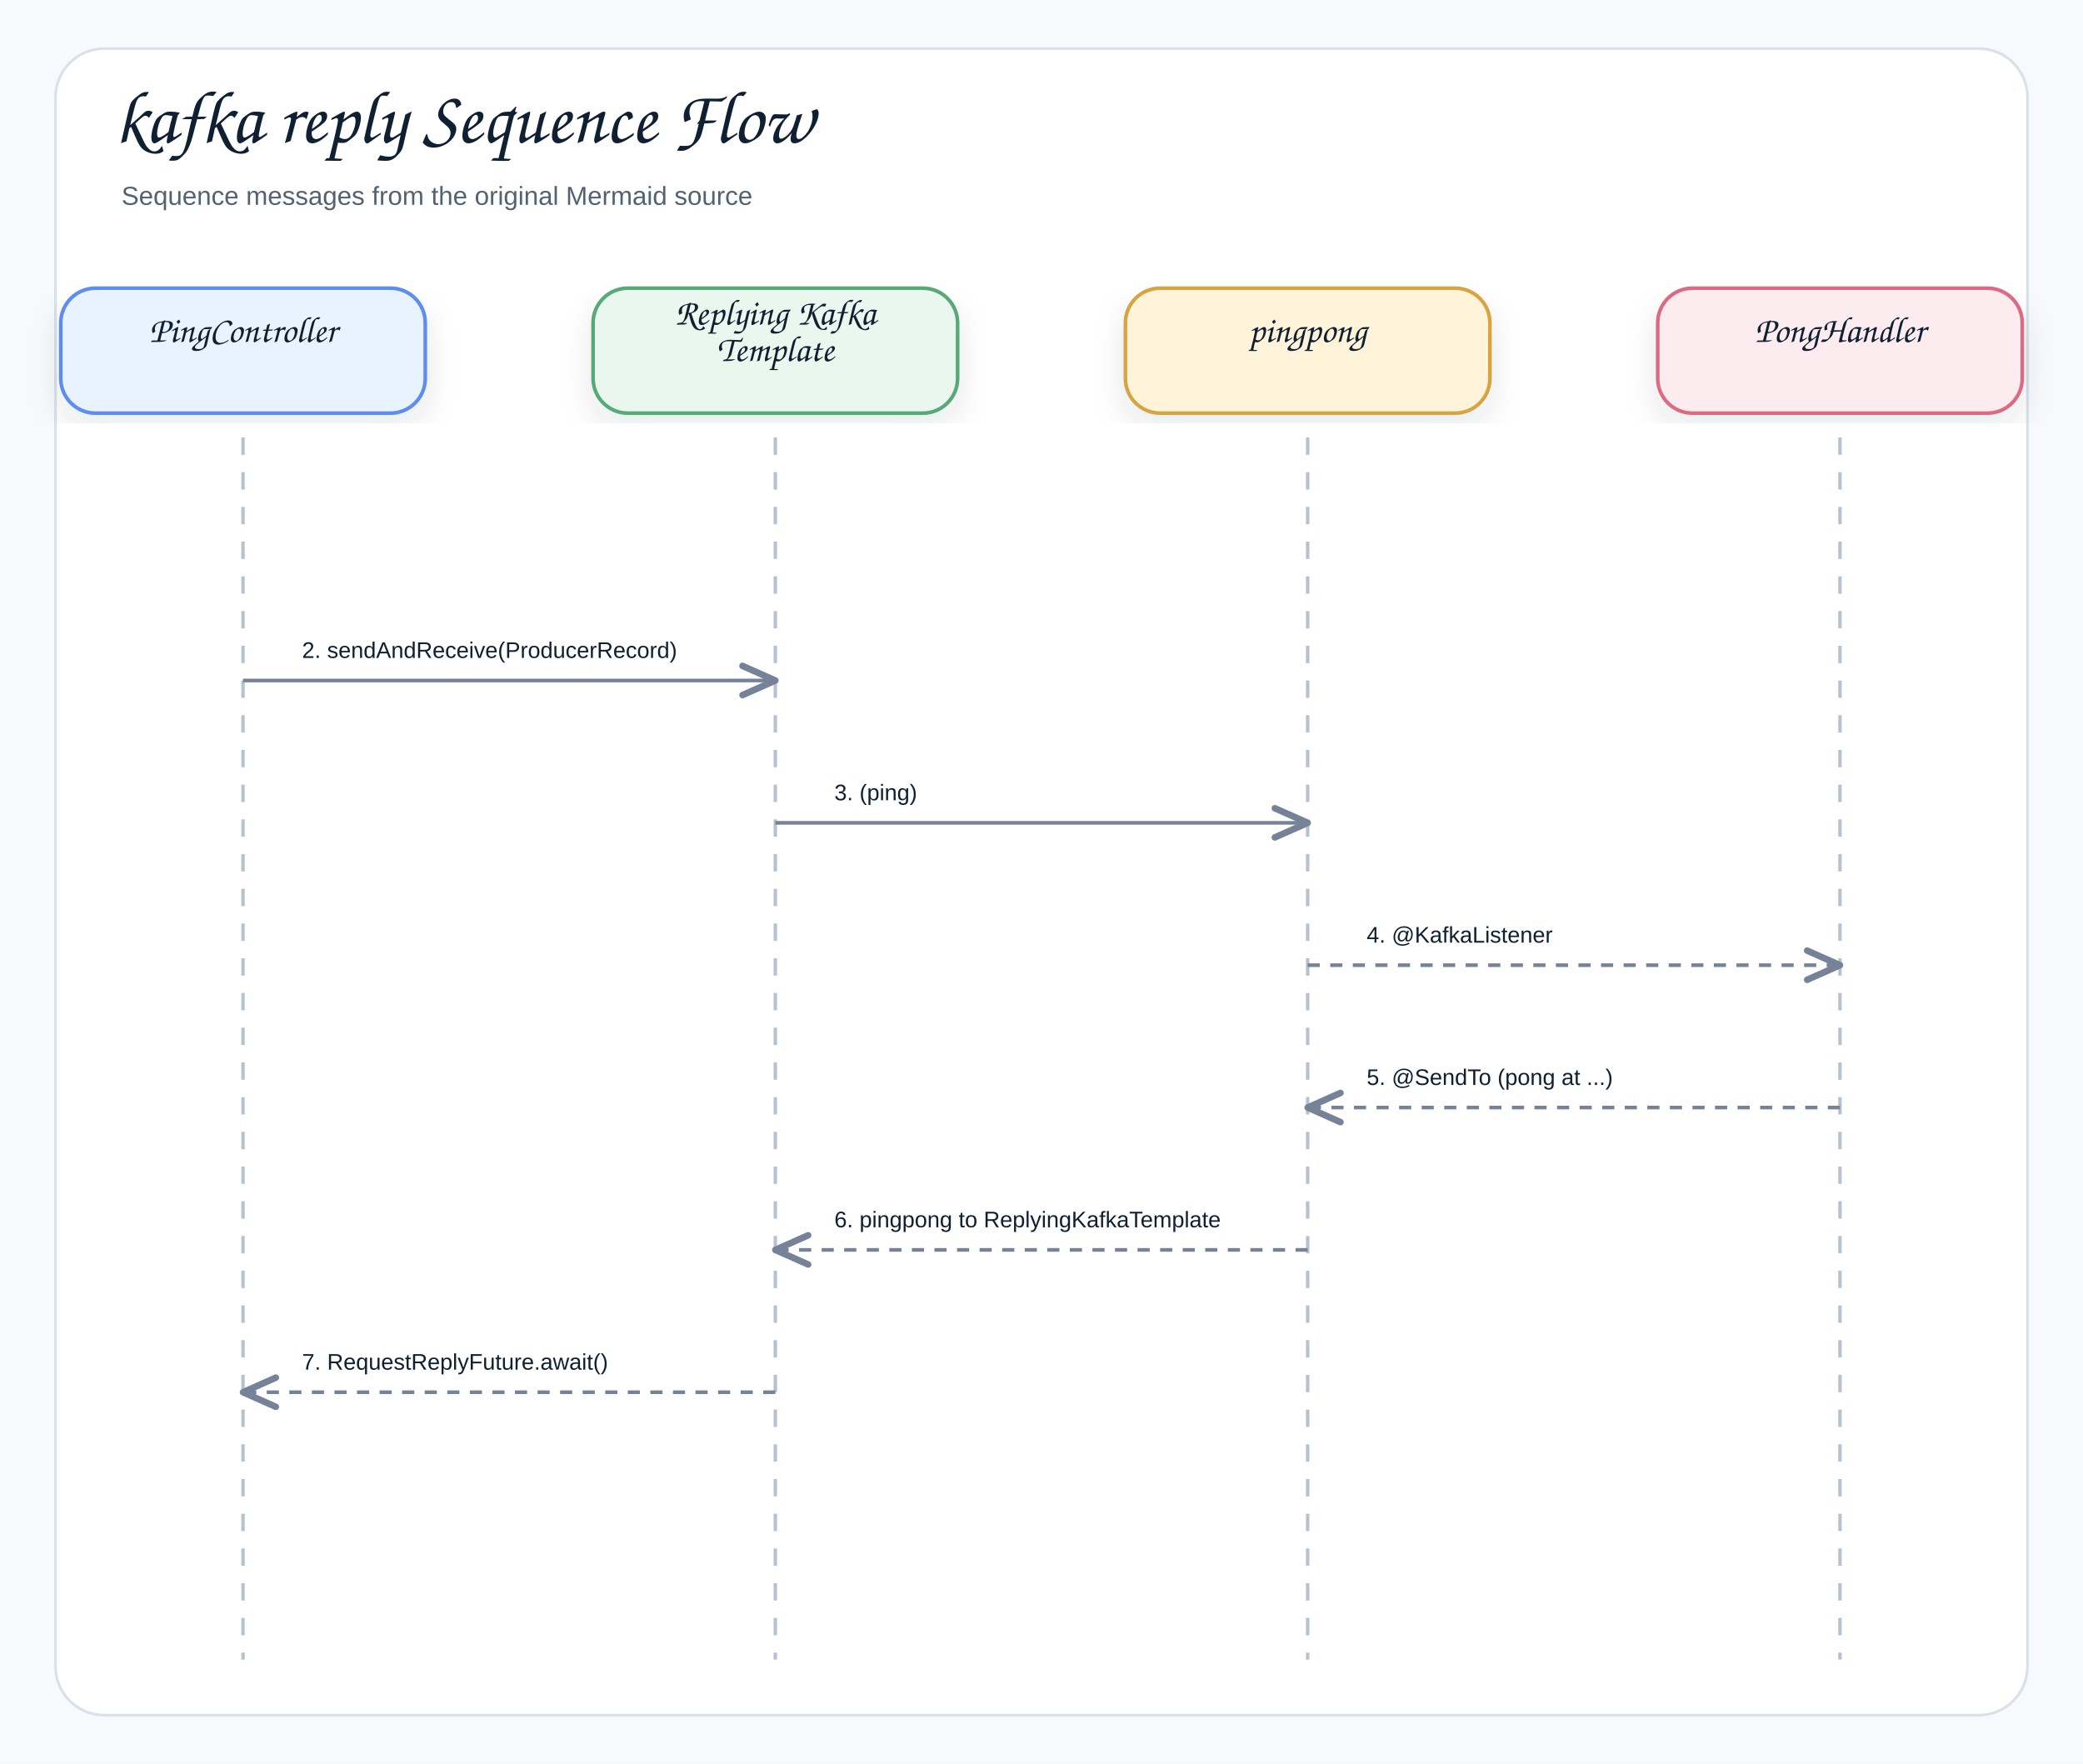
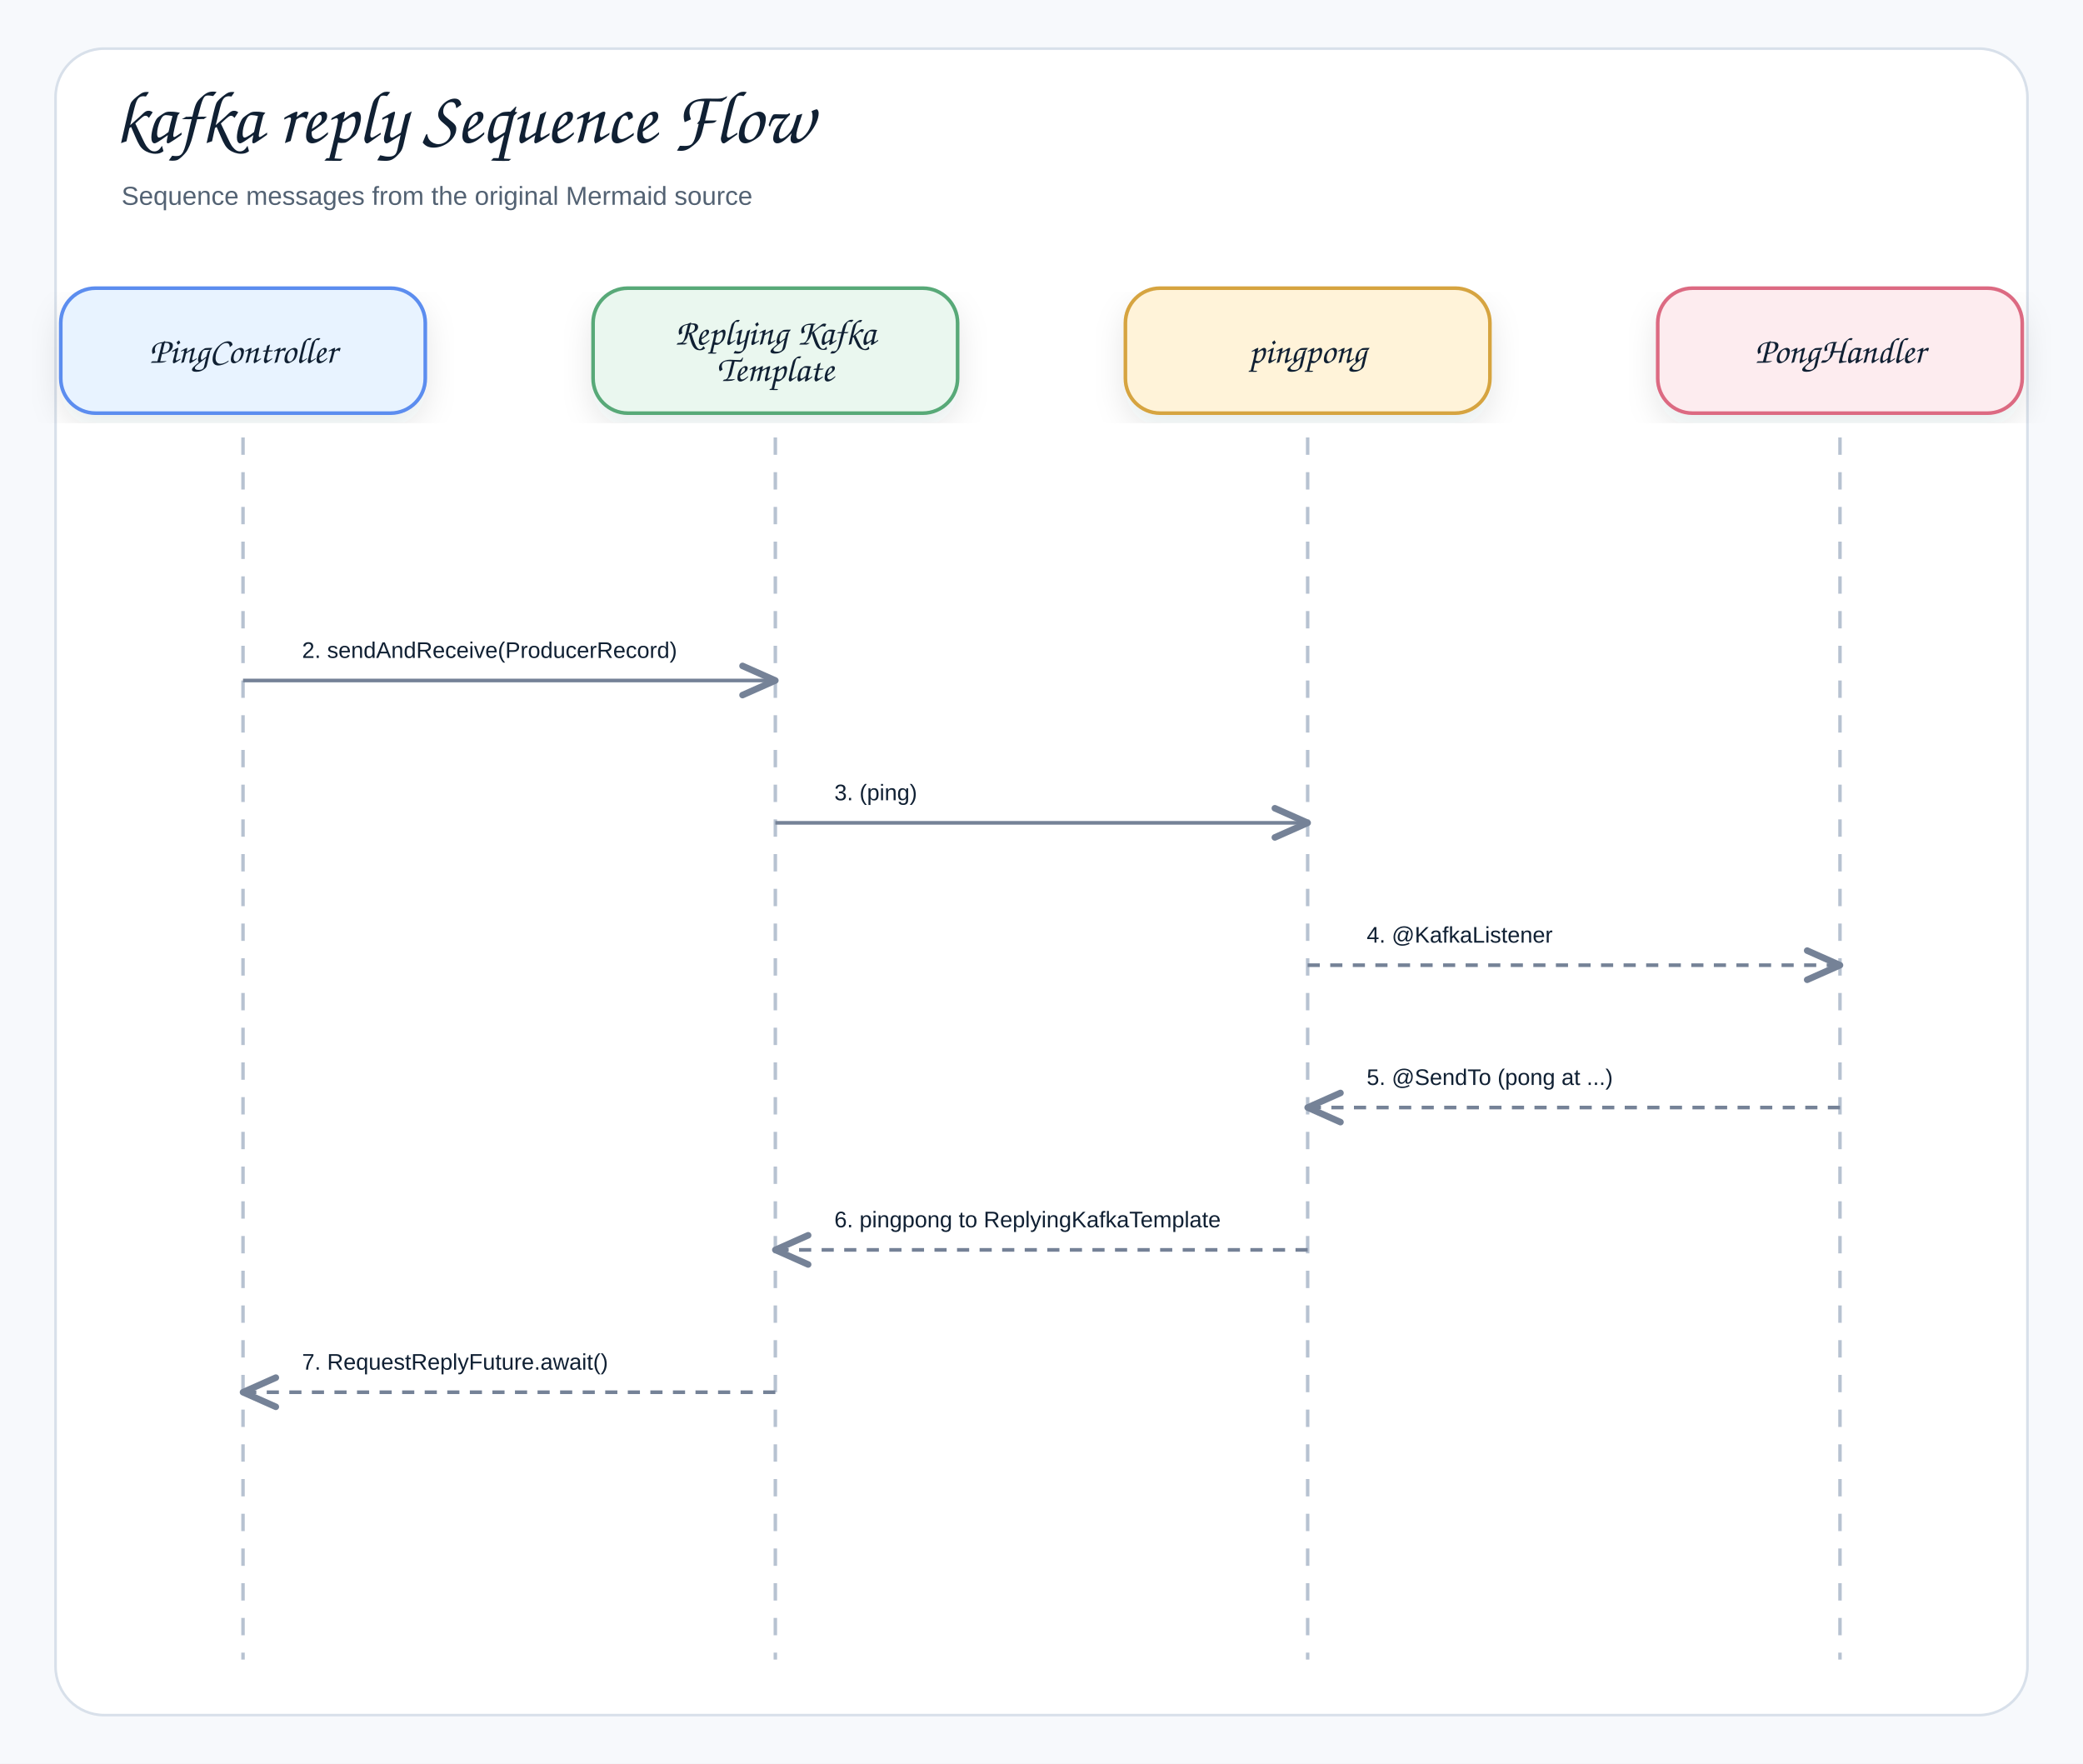
<svg xmlns="http://www.w3.org/2000/svg" width="1200" height="1016" viewBox="0 0 1200 1016" role="img" aria-label="kafka reply Sequence Flow">
  <defs>
    <filter id="shadow" x="-8%" y="-8%" width="116%" height="116%">
      <feDropShadow dx="0" dy="8" stdDeviation="9" flood-color="#1f2937" flood-opacity="0.10" />
    </filter>
    <marker id="openArrow" markerWidth="12" markerHeight="10" refX="10" refY="5" orient="auto" markerUnits="strokeWidth">
      <path d="M 1 1 L 10 5 L 1 9" fill="none" stroke="#758297" stroke-width="1.8" stroke-linecap="round" stroke-linejoin="round" />
    </marker>
    <marker id="inherit" markerWidth="14" markerHeight="12" refX="12" refY="6" orient="auto" markerUnits="strokeWidth">
      <path d="M 0 1 L 12 6 L 0 11 Z" fill="#ffffff" stroke="#758297" stroke-width="1.8" />
    </marker>
    <style>
    .canvas{fill:#f7f9fc}.frame{fill:#fff;stroke:#d8e0ea;stroke-width:1.5}
    .title{font-family:"Architects Daughter","Comic Sans MS","Comic Sans",cursive;font-size:43px;font-weight:400;fill:#102033}
    .subtitle{font-family:"Comic Sans MS","Comic Sans","Comic Neue",Arial,sans-serif;font-size:15px;font-weight:400;fill:#536273}
    .label{font-family:"Architects Daughter","Comic Sans MS","Comic Sans",cursive;font-size:25px;font-weight:400;fill:#102033}
    .smallLabel{font-family:"Architects Daughter","Comic Sans MS","Comic Sans",cursive;font-size:21px;font-weight:400;fill:#102033}
    .mono{font-family:"Comic Sans MS","Comic Sans","Comic Neue",Arial,sans-serif;font-size:12px;font-weight:400;fill:#102033}
    .small{font-family:"Comic Sans MS","Comic Sans","Comic Neue",Arial,sans-serif;font-size:12px;font-weight:400;fill:#536273}
    .strong{font-family:"Comic Sans MS","Comic Sans","Comic Neue",Arial,sans-serif;font-size:13px;font-weight:400;fill:#102033}
    .card{stroke-width:2.1;filter:url(#shadow)}.compartment{stroke-width:1.5;fill:none}
    .line{stroke:#758297;stroke-width:2.1;fill:none;marker-end:url(#openArrow)}
    .plainLine{stroke:#758297;stroke-width:2.1;fill:none}
    .dashed{stroke:#758297;stroke-width:2.1;stroke-dasharray:7 6;fill:none;marker-end:url(#openArrow)}
    .inheritLine{stroke:#758297;stroke-width:2.2;fill:none;marker-end:url(#inherit)}
    .implLine{stroke:#758297;stroke-width:2.2;stroke-dasharray:8 7;fill:none;marker-end:url(#inherit)}
  </style>
  </defs>
  <rect class="canvas" width="1200" height="1016" />
  <rect class="frame" x="32" y="28" width="1136" height="960" rx="28" />
  <text class="title" x="66" y="82">kafka reply Sequence Flow</text>
  <text class="subtitle" x="70" y="118">Sequence messages from the original Mermaid source</text>
  <rect class="card" x="35" y="166" width="210" height="72" rx="20" fill="#E8F3FF" stroke="#5B8DEF" />
-   <text class="smallLabel" x="140" y="197" text-anchor="middle">PingController</text>
+   <text class="smallLabel" x="140" y="209" text-anchor="middle">PingController</text>
  <line x1="140" y1="252" x2="140" y2="956" stroke="#b7c2d1" stroke-width="2" stroke-dasharray="10 10" />
  <rect class="card" x="341.667" y="166" width="210" height="72" rx="20" fill="#EAF7EF" stroke="#58A978" />
-   <text class="smallLabel" x="446.667" y="187" text-anchor="middle">Replying Kafka</text>
-   <text class="smallLabel" x="446.667" y="208" text-anchor="middle">Template</text>
+   <text class="smallLabel" x="446.667" y="198.5" text-anchor="middle">Replying Kafka</text>
+   <text class="smallLabel" x="446.667" y="219.5" text-anchor="middle">Template</text>
  <line x1="446.667" y1="252" x2="446.667" y2="956" stroke="#b7c2d1" stroke-width="2" stroke-dasharray="10 10" />
  <rect class="card" x="648.333" y="166" width="210" height="72" rx="20" fill="#FFF3D9" stroke="#D6A441" />
-   <text class="smallLabel" x="753.333" y="197" text-anchor="middle">pingpong</text>
+   <text class="smallLabel" x="753.333" y="209" text-anchor="middle">pingpong</text>
  <line x1="753.333" y1="252" x2="753.333" y2="956" stroke="#b7c2d1" stroke-width="2" stroke-dasharray="10 10" />
  <rect class="card" x="955" y="166" width="210" height="72" rx="20" fill="#FDECEF" stroke="#DC6B82" />
-   <text class="smallLabel" x="1060" y="197" text-anchor="middle">PongHandler</text>
+   <text class="smallLabel" x="1060" y="209" text-anchor="middle">PongHandler</text>
  <line x1="1060" y1="252" x2="1060" y2="956" stroke="#b7c2d1" stroke-width="2" stroke-dasharray="10 10" />
  <rect x="158" y="352" width="270.667" height="39" rx="12" fill="#ffffff" opacity="0.97" />
  <text class="strong" x="174" y="379" text-anchor="start">2. sendAndReceive(ProducerRecord)</text>
  <path class="line" d="M140 392 L446.667 392" />
  <rect x="464.667" y="434" width="270.667" height="39" rx="12" fill="#ffffff" opacity="0.97" />
  <text class="strong" x="480.667" y="461" text-anchor="start">3. (ping)</text>
  <path class="line" d="M446.667 474 L753.333 474" />
  <rect x="771.333" y="516" width="270.667" height="39" rx="12" fill="#ffffff" opacity="0.97" />
  <text class="strong" x="787.333" y="543" text-anchor="start">4. @KafkaListener</text>
  <path class="dashed" d="M753.333 556 L1060 556" />
  <rect x="771.333" y="598" width="270.667" height="39" rx="12" fill="#ffffff" opacity="0.97" />
  <text class="strong" x="787.333" y="625" text-anchor="start">5. @SendTo (pong at ...)</text>
  <path class="dashed" d="M1060 638 L753.333 638" />
  <rect x="464.667" y="680" width="270.667" height="39" rx="12" fill="#ffffff" opacity="0.97" />
  <text class="strong" x="480.667" y="707" text-anchor="start">6. pingpong to ReplyingKafkaTemplate</text>
  <path class="dashed" d="M753.333 720 L446.667 720" />
  <rect x="158" y="762" width="270.667" height="39" rx="12" fill="#ffffff" opacity="0.97" />
  <text class="strong" x="174" y="789" text-anchor="start">7. RequestReplyFuture.await()</text>
  <path class="dashed" d="M446.667 802 L140 802" />
</svg>
